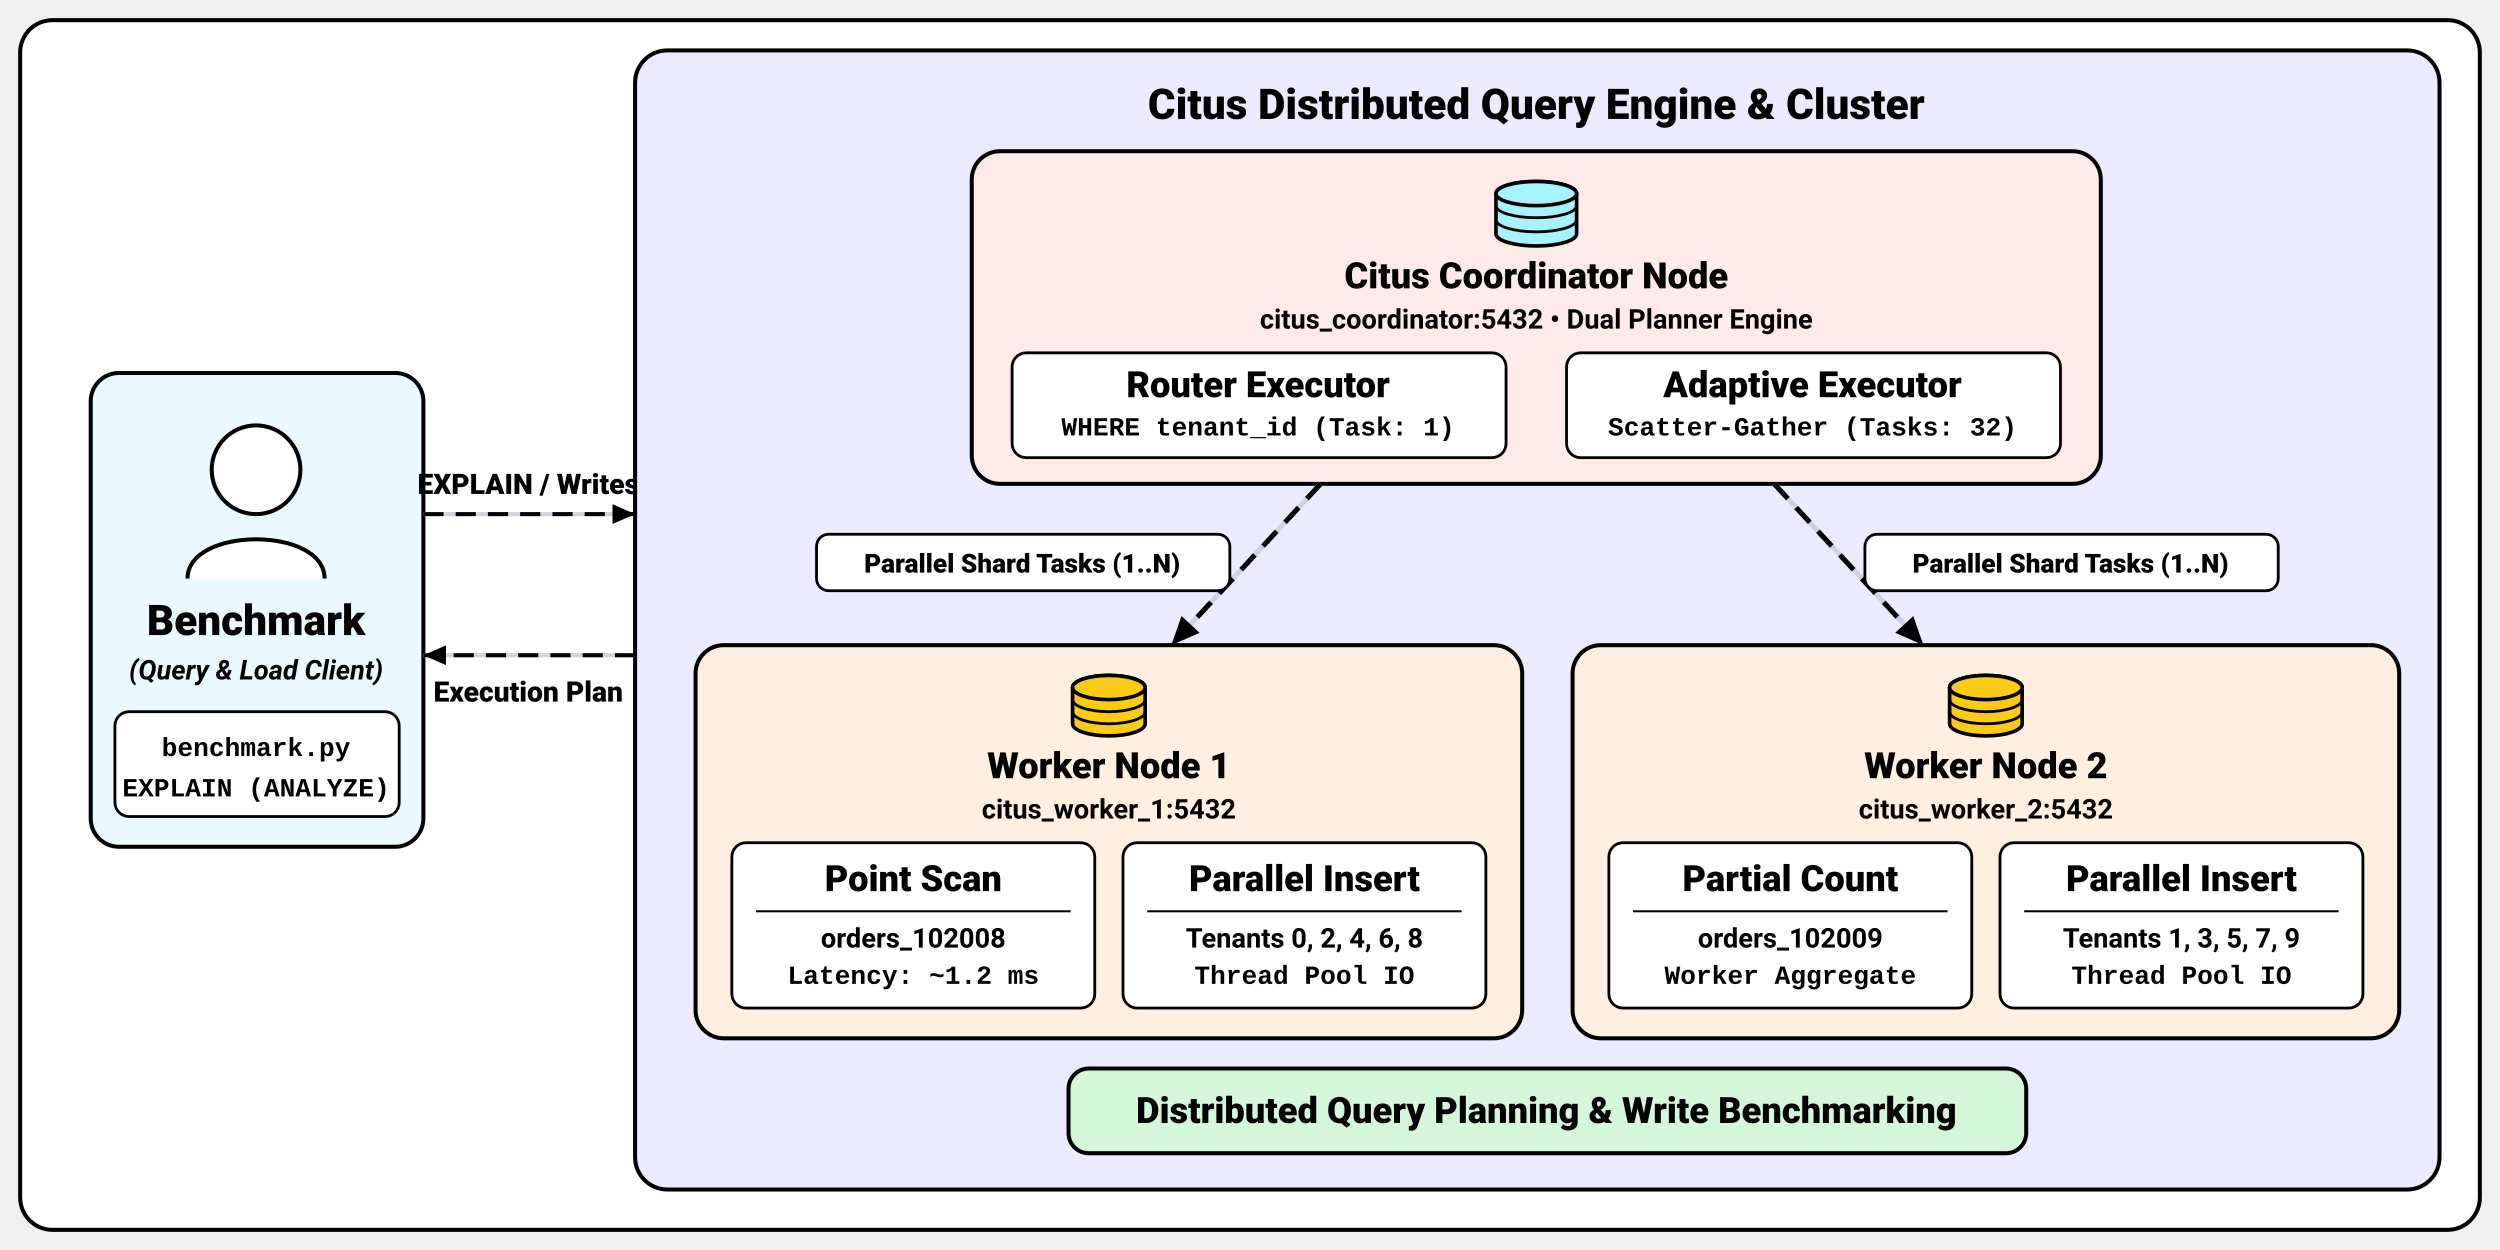
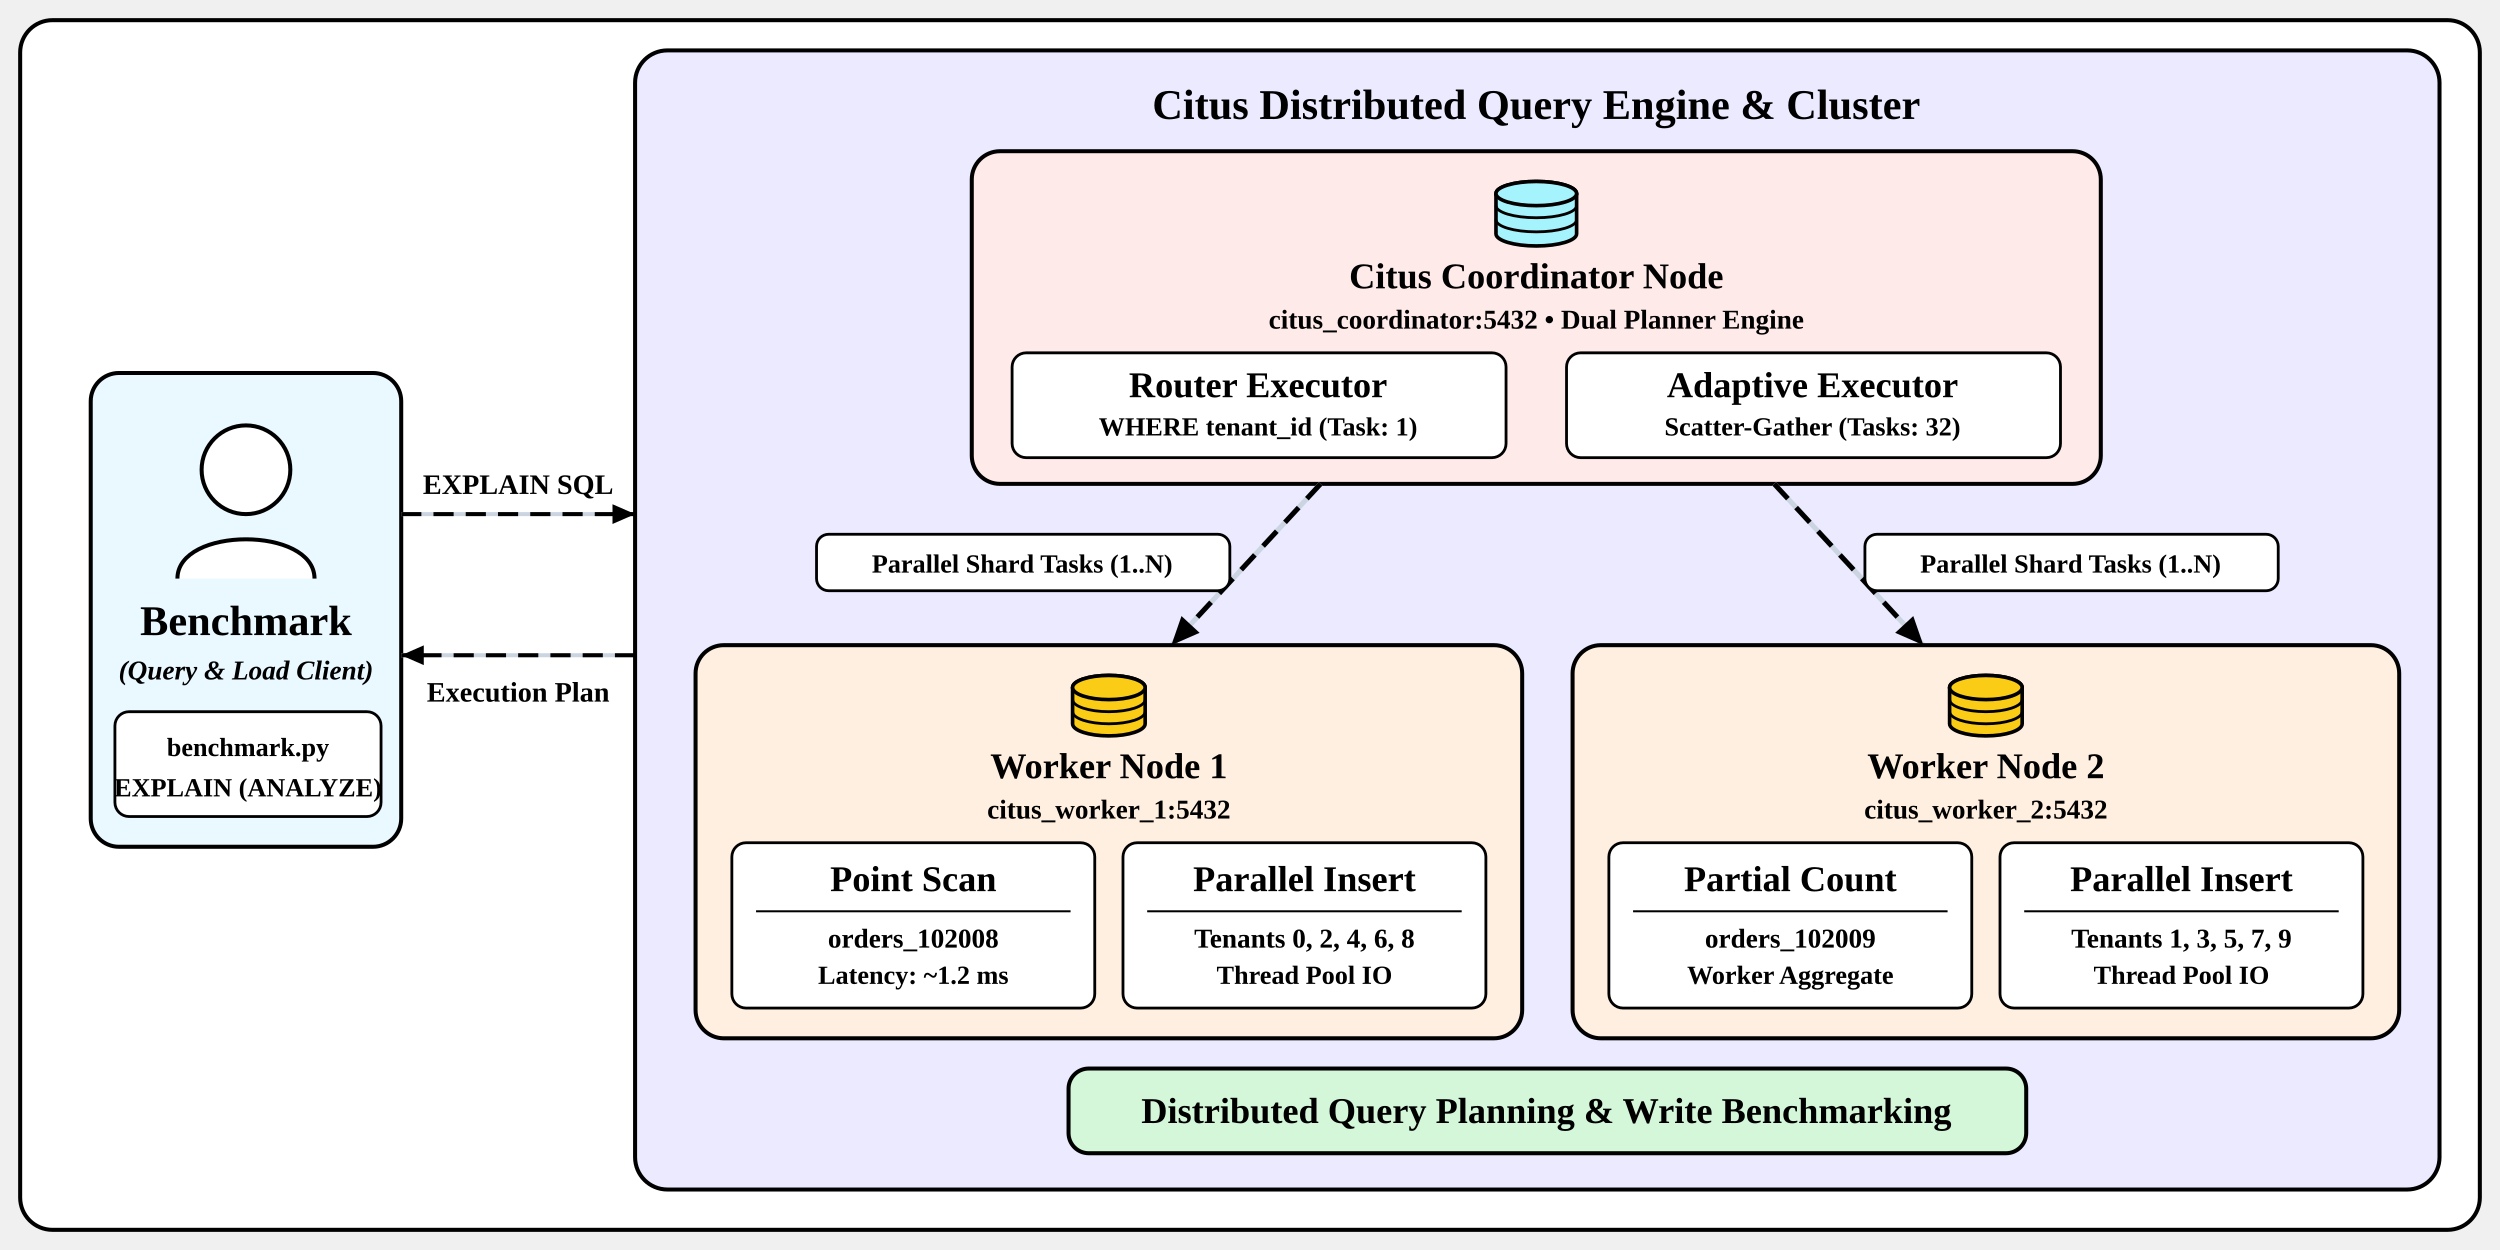
<svg xmlns="http://www.w3.org/2000/svg" viewBox="0 0 1240 620" width="100%" height="auto">
  <defs>
    <style>
-       .txt-title { font-family: -apple-system, BlinkMacSystemFont, "Segoe UI", Roboto, Helvetica, Arial, sans-serif; font-size: 21px; font-weight: 800; fill: #000000; }
-       .txt-node-title { font-family: -apple-system, BlinkMacSystemFont, "Segoe UI", Roboto, Helvetica, Arial, sans-serif; font-size: 18px; font-weight: 800; fill: #000000; }
-       .txt-node-sub { font-family: -apple-system, BlinkMacSystemFont, "Segoe UI", Roboto, Helvetica, Arial, sans-serif; font-size: 13.5px; font-weight: 600; fill: #000000; }
-       .txt-node-code { font-family: "SFMono-Regular", Consolas, "Liberation Mono", Menlo, monospace; font-size: 13px; font-weight: 700; fill: #000000; }
-       .txt-arrow-label { font-family: -apple-system, BlinkMacSystemFont, "Segoe UI", Roboto, Helvetica, Arial, sans-serif; font-size: 14px; font-weight: 800; fill: #000000; }
-       .txt-badge { font-family: -apple-system, BlinkMacSystemFont, "Segoe UI", Roboto, Helvetica, Arial, sans-serif; font-size: 13px; font-weight: 800; fill: #000000; }
+       .txt-title { font-family: "Times New Roman", Times, serif; font-size: 21px; font-weight: 800; fill: #000000; }
+       .txt-node-title { font-family: "Times New Roman", Times, serif; font-size: 18px; font-weight: 800; fill: #000000; }
+       .txt-node-sub { font-family: "Times New Roman", Times, serif; font-size: 13.5px; font-weight: 600; fill: #000000; }
+       .txt-node-code { font-family: "Times New Roman", Times, serif; font-size: 13px; font-weight: 700; fill: #000000; }
+       .txt-arrow-label { font-family: "Times New Roman", Times, serif; font-size: 14px; font-weight: 800; fill: #000000; }
+       .txt-badge { font-family: "Times New Roman", Times, serif; font-size: 13px; font-weight: 800; fill: #000000; }

      /* Live Flow Animations */
      @keyframes flow-dash {
        from { stroke-dashoffset: 0; }
        to { stroke-dashoffset: -32; }
      }
      .anim-flow {
        stroke-dasharray: 10 6;
        animation: flow-dash 1.2s linear infinite;
      }
    </style>
    <marker id="arrow" viewBox="0 0 10 10" refX="8" refY="5" markerWidth="7" markerHeight="7" orient="auto">
      <path d="M 0 1.5 L 8 5 L 0 8.5 z" fill="#000000" />
    </marker>
  </defs>
  <rect x="10" y="10" width="1220" height="600" rx="16" fill="#ffffff" stroke="#000000" stroke-width="2" />
  <g transform="translate(45, 185)">
-     <rect width="165" height="235" rx="14" fill="#eaf8ff" stroke="#000000" stroke-width="2" />
-     <circle cx="82" cy="48" r="22" fill="#ffffff" stroke="#000000" stroke-width="2" />
-     <path d="M 48 102 C 48 76, 116 76, 116 102" fill="#ffffff" stroke="#000000" stroke-width="2" />
-     <text x="82" y="130" class="txt-title" text-anchor="middle">Benchmark</text>
-     <text x="82" y="152" class="txt-node-sub" font-style="italic" text-anchor="middle">(Query &amp; Load Client)</text>
+     <rect width="154" height="235" rx="14" fill="#eaf8ff" stroke="#000000" stroke-width="2" />
+     <circle cx="77" cy="48" r="22" fill="#ffffff" stroke="#000000" stroke-width="2" />
+     <path d="M 43 102 C 43 76, 111 76, 111 102" fill="#ffffff" stroke="#000000" stroke-width="2" />
+     <text x="77" y="130" class="txt-title" text-anchor="middle">Benchmark</text>
+     <text x="77" y="152" class="txt-node-sub" font-style="italic" text-anchor="middle">(Query &amp; Load Client)</text>
    <g transform="translate(12, 168)">
-       <rect width="141" height="52" rx="7" fill="#ffffff" stroke="#000000" stroke-width="1.4" />
-       <text x="70" y="22" class="txt-node-code" text-anchor="middle">benchmark.py</text>
-       <text x="70" y="42" class="txt-node-code" font-size="12" text-anchor="middle">EXPLAIN (ANALYZE)</text>
+       <rect width="132" height="52" rx="7" fill="#ffffff" stroke="#000000" stroke-width="1.4" />
+       <text x="66" y="22" class="txt-node-code" text-anchor="middle">benchmark.py</text>
+       <text x="66" y="42" class="txt-node-code" font-size="12" text-anchor="middle">EXPLAIN (ANALYZE)</text>
    </g>
  </g>
-   <path d="M 210 255 L 315 255" fill="none" stroke="#cbd5e1" stroke-width="2" />
-   <path d="M 210 255 L 315 255" fill="none" stroke="#000000" stroke-width="2" class="anim-flow" marker-end="url(#arrow)">
+   <path d="M 199 255 L 315 255" fill="none" stroke="#cbd5e1" stroke-width="2" />
+   <path d="M 199 255 L 315 255" fill="none" stroke="#000000" stroke-width="2" class="anim-flow" marker-end="url(#arrow)">
    <animate attributeName="stroke-dashoffset" from="0" to="-32" dur="1.2s" repeatCount="indefinite" />
  </path>
-   <text x="262" y="245" class="txt-arrow-label" text-anchor="middle">EXPLAIN / Writes</text>
-   <path d="M 315 325 L 210 325" fill="none" stroke="#cbd5e1" stroke-width="2" />
-   <path d="M 315 325 L 210 325" fill="none" stroke="#000000" stroke-width="2" class="anim-flow" marker-end="url(#arrow)">
+   <text x="257" y="245" class="txt-arrow-label" font-size="12" text-anchor="middle">EXPLAIN SQL</text>
+   <path d="M 315 325 L 199 325" fill="none" stroke="#cbd5e1" stroke-width="2" />
+   <path d="M 315 325 L 199 325" fill="none" stroke="#000000" stroke-width="2" class="anim-flow" marker-end="url(#arrow)">
    <animate attributeName="stroke-dashoffset" from="0" to="-32" dur="1.2s" repeatCount="indefinite" />
  </path>
-   <text x="262" y="348" class="txt-arrow-label" text-anchor="middle">Execution Plan</text>
+   <text x="257" y="348" class="txt-arrow-label" font-size="12" text-anchor="middle">Execution Plan</text>
  <g transform="translate(315, 25)">
    <rect width="895" height="565" rx="16" fill="#ebeaff" stroke="#000000" stroke-width="2" />
    <text x="447" y="34" class="txt-title" text-anchor="middle">Citus Distributed Query Engine &amp; Cluster</text>
    <g transform="translate(167, 50)">
      <rect width="560" height="165" rx="14" fill="#ffeaea" stroke="#000000" stroke-width="2" />
      <g transform="translate(258, 12)">
        <ellipse cx="22" cy="9" rx="20" ry="6" fill="#a5f3fc" stroke="#000000" stroke-width="1.8" />
        <path d="M 2 9 L 2 29 A 20 6 0 0 0 42 29 L 42 9" fill="#a5f3fc" stroke="#000000" stroke-width="1.8" />
        <path d="M 2 15 A 20 6 0 0 0 42 15" fill="none" stroke="#000000" stroke-width="1.4" />
        <path d="M 2 22 A 20 6 0 0 0 42 22" fill="none" stroke="#000000" stroke-width="1.4" />
        <ellipse cx="22" cy="9" rx="20" ry="6" fill="#a5f3fc" stroke="#000000" stroke-width="1.8" />
      </g>
      <text x="280" y="68" class="txt-node-title" text-anchor="middle">Citus Coordinator Node</text>
      <text x="280" y="88" class="txt-node-sub" text-anchor="middle">citus_coordinator:5432 • Dual Planner Engine</text>
      <g transform="translate(20, 100)">
        <rect width="245" height="52" rx="7" fill="#ffffff" stroke="#000000" stroke-width="1.4" />
        <text x="122" y="22" class="txt-node-title" font-size="14.5" text-anchor="middle">Router Executor</text>
        <text x="122" y="41" class="txt-node-code" font-size="12" text-anchor="middle">WHERE tenant_id (Task: 1)</text>
      </g>
      <g transform="translate(295, 100)">
        <rect width="245" height="52" rx="7" fill="#ffffff" stroke="#000000" stroke-width="1.4" />
        <text x="122" y="22" class="txt-node-title" font-size="14.5" text-anchor="middle">Adaptive Executor</text>
        <text x="122" y="41" class="txt-node-code" font-size="12" text-anchor="middle">Scatter-Gather (Tasks: 32)</text>
      </g>
    </g>
    <path d="M 340 215 L 266 295" fill="none" stroke="#cbd5e1" stroke-width="2.5" />
    <path d="M 340 215 L 266 295" fill="none" stroke="#000000" stroke-width="2.5" class="anim-flow" marker-end="url(#arrow)">
      <animate attributeName="stroke-dashoffset" from="0" to="-32" dur="1.2s" repeatCount="indefinite" />
    </path>
    <g transform="translate(90, 240)">
      <rect width="205" height="28" rx="6" fill="#ffffff" stroke="#000000" stroke-width="1.4" />
      <text x="102" y="19" class="txt-badge" text-anchor="middle">Parallel Shard Tasks (1..N)</text>
    </g>
    <path d="M 565 215 L 639 295" fill="none" stroke="#cbd5e1" stroke-width="2.5" />
    <path d="M 565 215 L 639 295" fill="none" stroke="#000000" stroke-width="2.5" class="anim-flow" marker-end="url(#arrow)">
      <animate attributeName="stroke-dashoffset" from="0" to="-32" dur="1.2s" repeatCount="indefinite" />
    </path>
    <g transform="translate(610, 240)">
      <rect width="205" height="28" rx="6" fill="#ffffff" stroke="#000000" stroke-width="1.4" />
      <text x="102" y="19" class="txt-badge" text-anchor="middle">Parallel Shard Tasks (1..N)</text>
    </g>
    <g transform="translate(30, 295)">
      <rect width="410" height="195" rx="14" fill="#ffefe0" stroke="#000000" stroke-width="2" />
      <g transform="translate(185, 12)">
        <ellipse cx="20" cy="9" rx="18" ry="6" fill="#facc15" stroke="#000000" stroke-width="1.8" />
        <path d="M 2 9 L 2 27 A 18 6 0 0 0 38 27 L 38 9" fill="#facc15" stroke="#000000" stroke-width="1.8" />
        <path d="M 2 15 A 18 6 0 0 0 38 15" fill="none" stroke="#000000" stroke-width="1.4" />
        <path d="M 2 21 A 18 6 0 0 0 38 21" fill="none" stroke="#000000" stroke-width="1.4" />
        <ellipse cx="20" cy="9" rx="18" ry="6" fill="#facc15" stroke="#000000" stroke-width="1.8" />
      </g>
      <text x="205" y="66" class="txt-node-title" text-anchor="middle">Worker Node 1</text>
      <text x="205" y="86" class="txt-node-sub" text-anchor="middle">citus_worker_1:5432</text>
      <g transform="translate(18, 98)">
        <rect width="180" height="82" rx="7" fill="#ffffff" stroke="#000000" stroke-width="1.4" />
        <text x="90" y="24" class="txt-node-title" font-size="14.5" text-anchor="middle">Point Scan</text>
        <line x1="12" y1="34" x2="168" y2="34" stroke="#000000" stroke-width="1" />
        <text x="90" y="52" class="txt-node-sub" font-size="12.5" text-anchor="middle">orders_102008</text>
        <text x="90" y="70" class="txt-node-code" font-size="12" text-anchor="middle">Latency: ~1.2 ms</text>
      </g>
      <g transform="translate(212, 98)">
        <rect width="180" height="82" rx="7" fill="#ffffff" stroke="#000000" stroke-width="1.4" />
        <text x="90" y="24" class="txt-node-title" font-size="14.5" text-anchor="middle">Parallel Insert</text>
        <line x1="12" y1="34" x2="168" y2="34" stroke="#000000" stroke-width="1" />
        <text x="90" y="52" class="txt-node-sub" font-size="12.5" text-anchor="middle">Tenants 0, 2, 4, 6, 8</text>
        <text x="90" y="70" class="txt-node-code" font-size="12" text-anchor="middle">Thread Pool IO</text>
      </g>
    </g>
    <g transform="translate(465, 295)">
      <rect width="410" height="195" rx="14" fill="#ffefe0" stroke="#000000" stroke-width="2" />
      <g transform="translate(185, 12)">
        <ellipse cx="20" cy="9" rx="18" ry="6" fill="#facc15" stroke="#000000" stroke-width="1.8" />
        <path d="M 2 9 L 2 27 A 18 6 0 0 0 38 27 L 38 9" fill="#facc15" stroke="#000000" stroke-width="1.8" />
        <path d="M 2 15 A 18 6 0 0 0 38 15" fill="none" stroke="#000000" stroke-width="1.4" />
        <path d="M 2 21 A 18 6 0 0 0 38 21" fill="none" stroke="#000000" stroke-width="1.4" />
        <ellipse cx="20" cy="9" rx="18" ry="6" fill="#facc15" stroke="#000000" stroke-width="1.8" />
      </g>
      <text x="205" y="66" class="txt-node-title" text-anchor="middle">Worker Node 2</text>
      <text x="205" y="86" class="txt-node-sub" text-anchor="middle">citus_worker_2:5432</text>
      <g transform="translate(18, 98)">
        <rect width="180" height="82" rx="7" fill="#ffffff" stroke="#000000" stroke-width="1.4" />
        <text x="90" y="24" class="txt-node-title" font-size="14.5" text-anchor="middle">Partial Count</text>
        <line x1="12" y1="34" x2="168" y2="34" stroke="#000000" stroke-width="1" />
        <text x="90" y="52" class="txt-node-sub" font-size="12.5" text-anchor="middle">orders_102009</text>
        <text x="90" y="70" class="txt-node-code" font-size="12" text-anchor="middle">Worker Aggregate</text>
      </g>
      <g transform="translate(212, 98)">
        <rect width="180" height="82" rx="7" fill="#ffffff" stroke="#000000" stroke-width="1.4" />
        <text x="90" y="24" class="txt-node-title" font-size="14.5" text-anchor="middle">Parallel Insert</text>
        <line x1="12" y1="34" x2="168" y2="34" stroke="#000000" stroke-width="1" />
        <text x="90" y="52" class="txt-node-sub" font-size="12.5" text-anchor="middle">Tenants 1, 3, 5, 7, 9</text>
        <text x="90" y="70" class="txt-node-code" font-size="12" text-anchor="middle">Thread Pool IO</text>
      </g>
    </g>
    <g transform="translate(215, 505)">
      <rect width="475" height="42" rx="10" fill="#d4f6d9" stroke="#000000" stroke-width="2" />
      <text x="237" y="27" class="txt-node-title" font-size="15.5" text-anchor="middle">Distributed Query Planning &amp; Write Benchmarking</text>
    </g>
  </g>
</svg>
